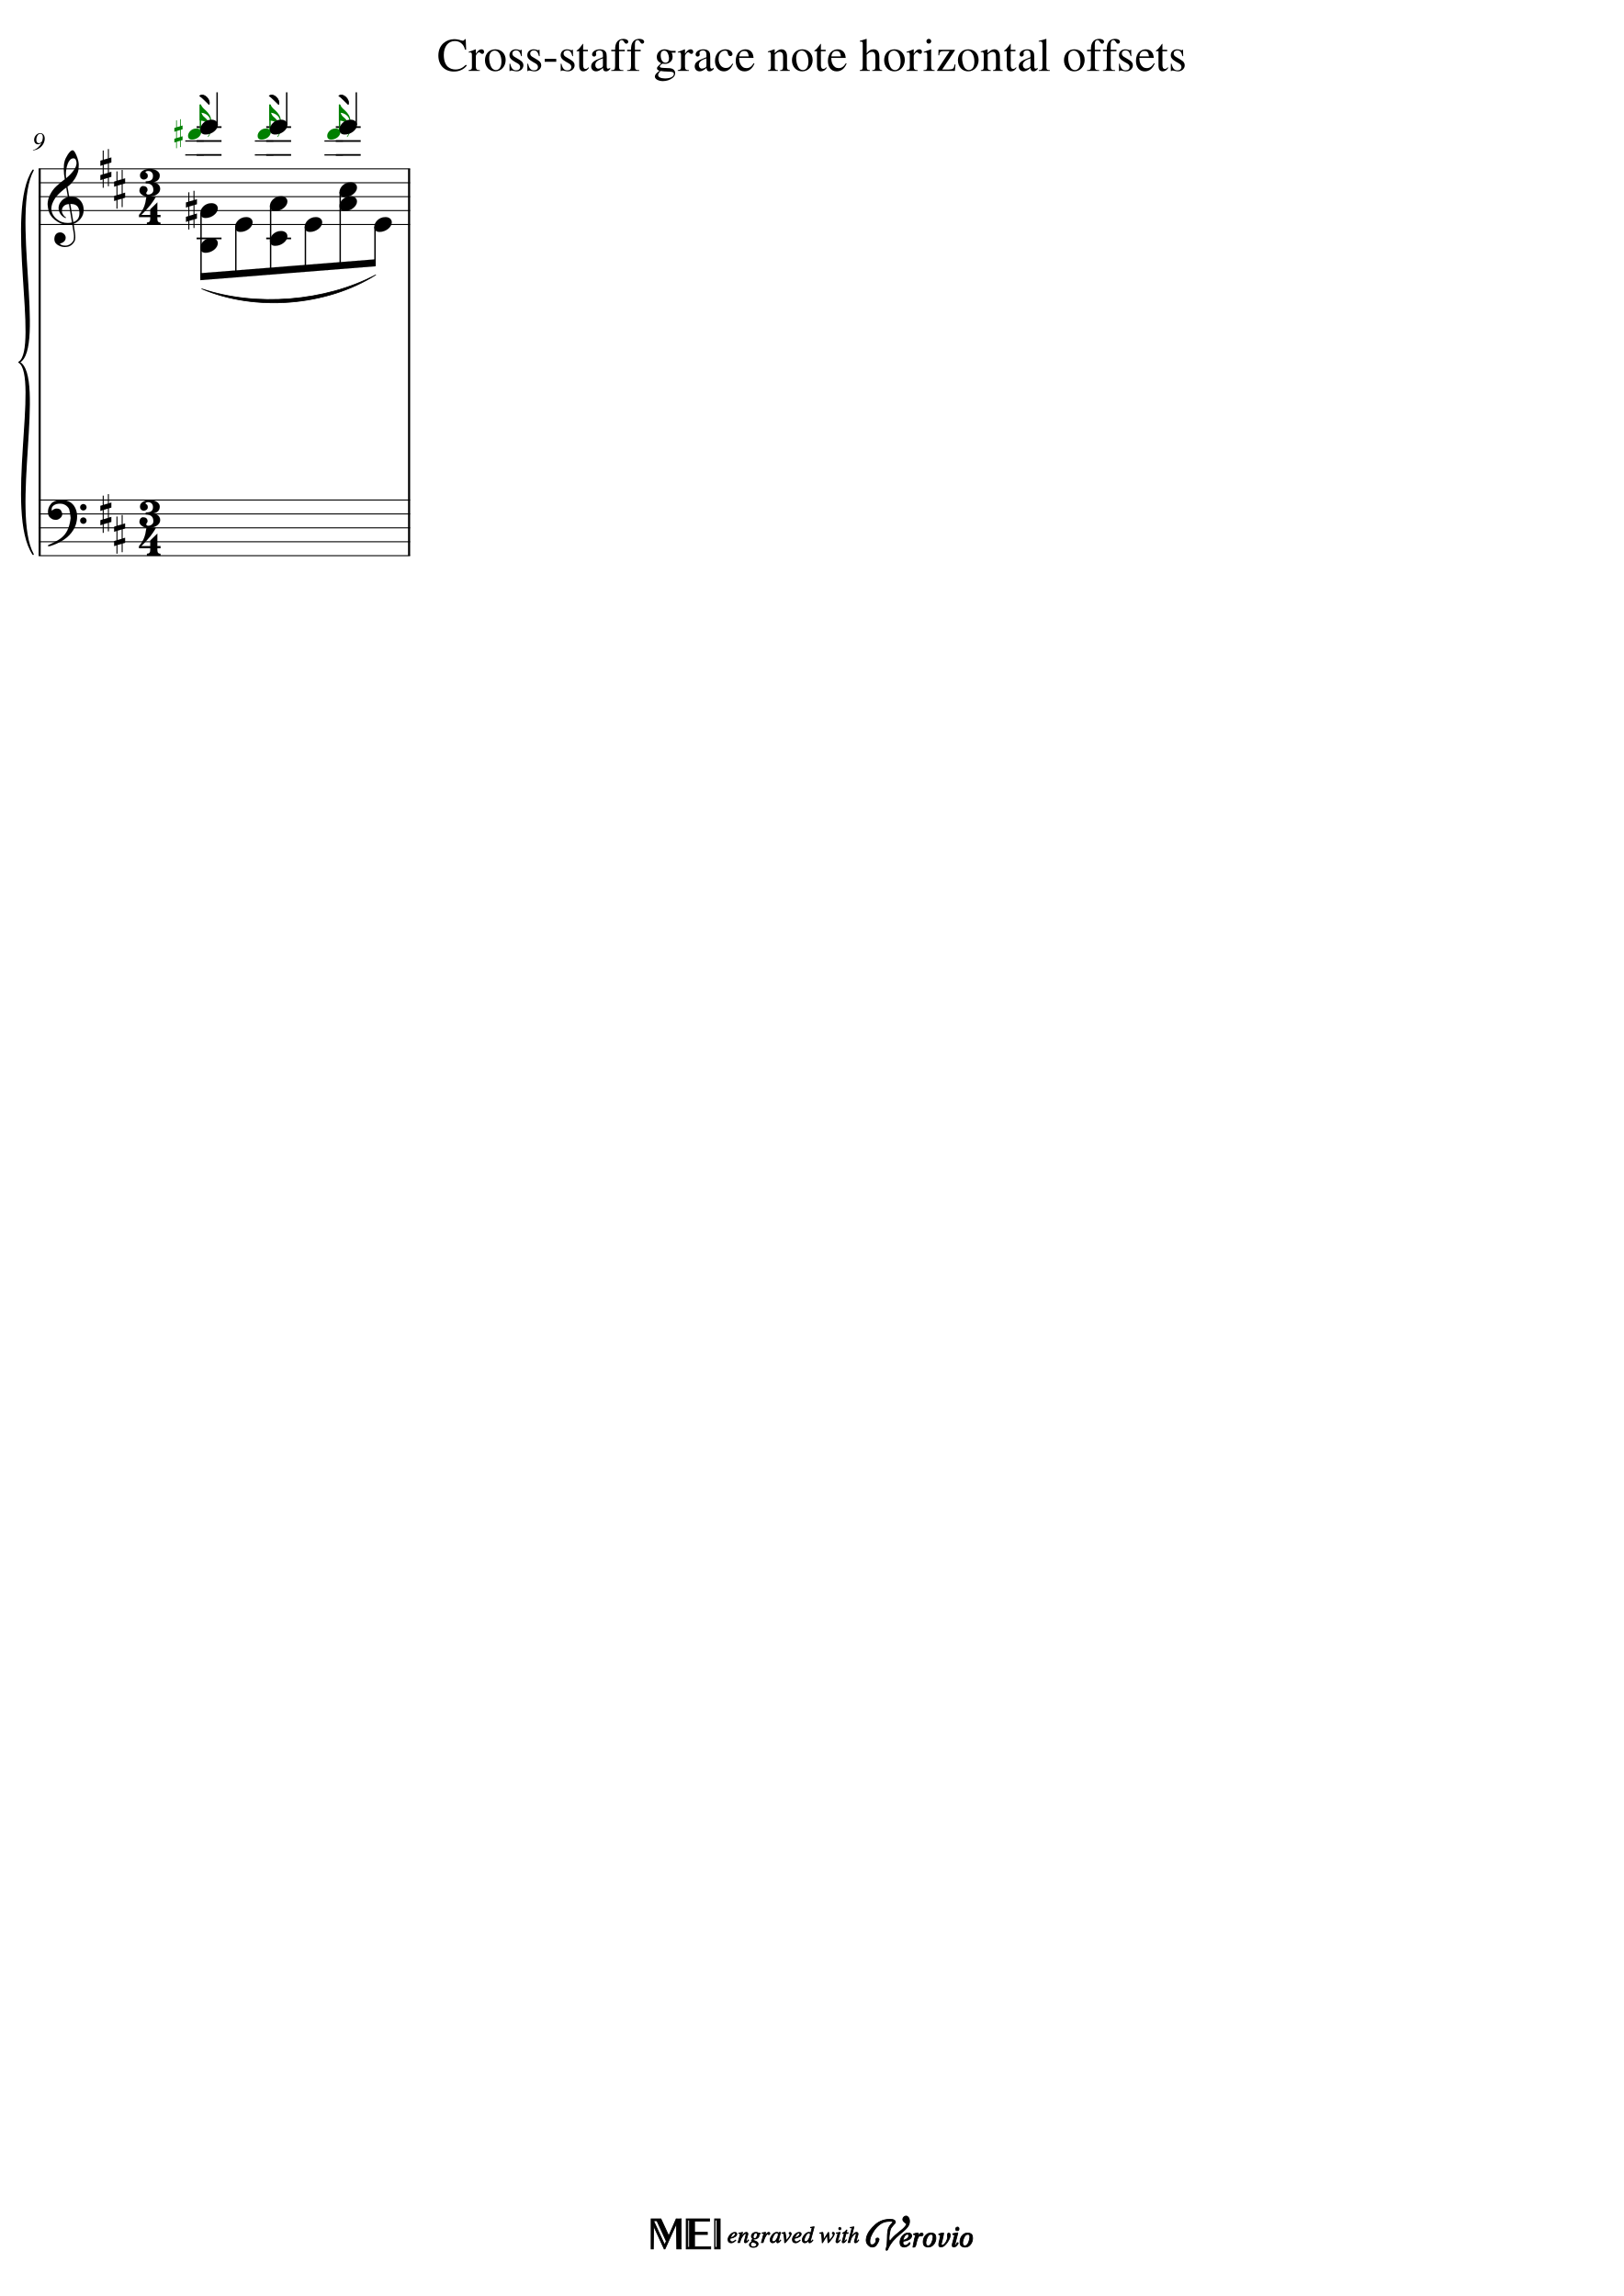
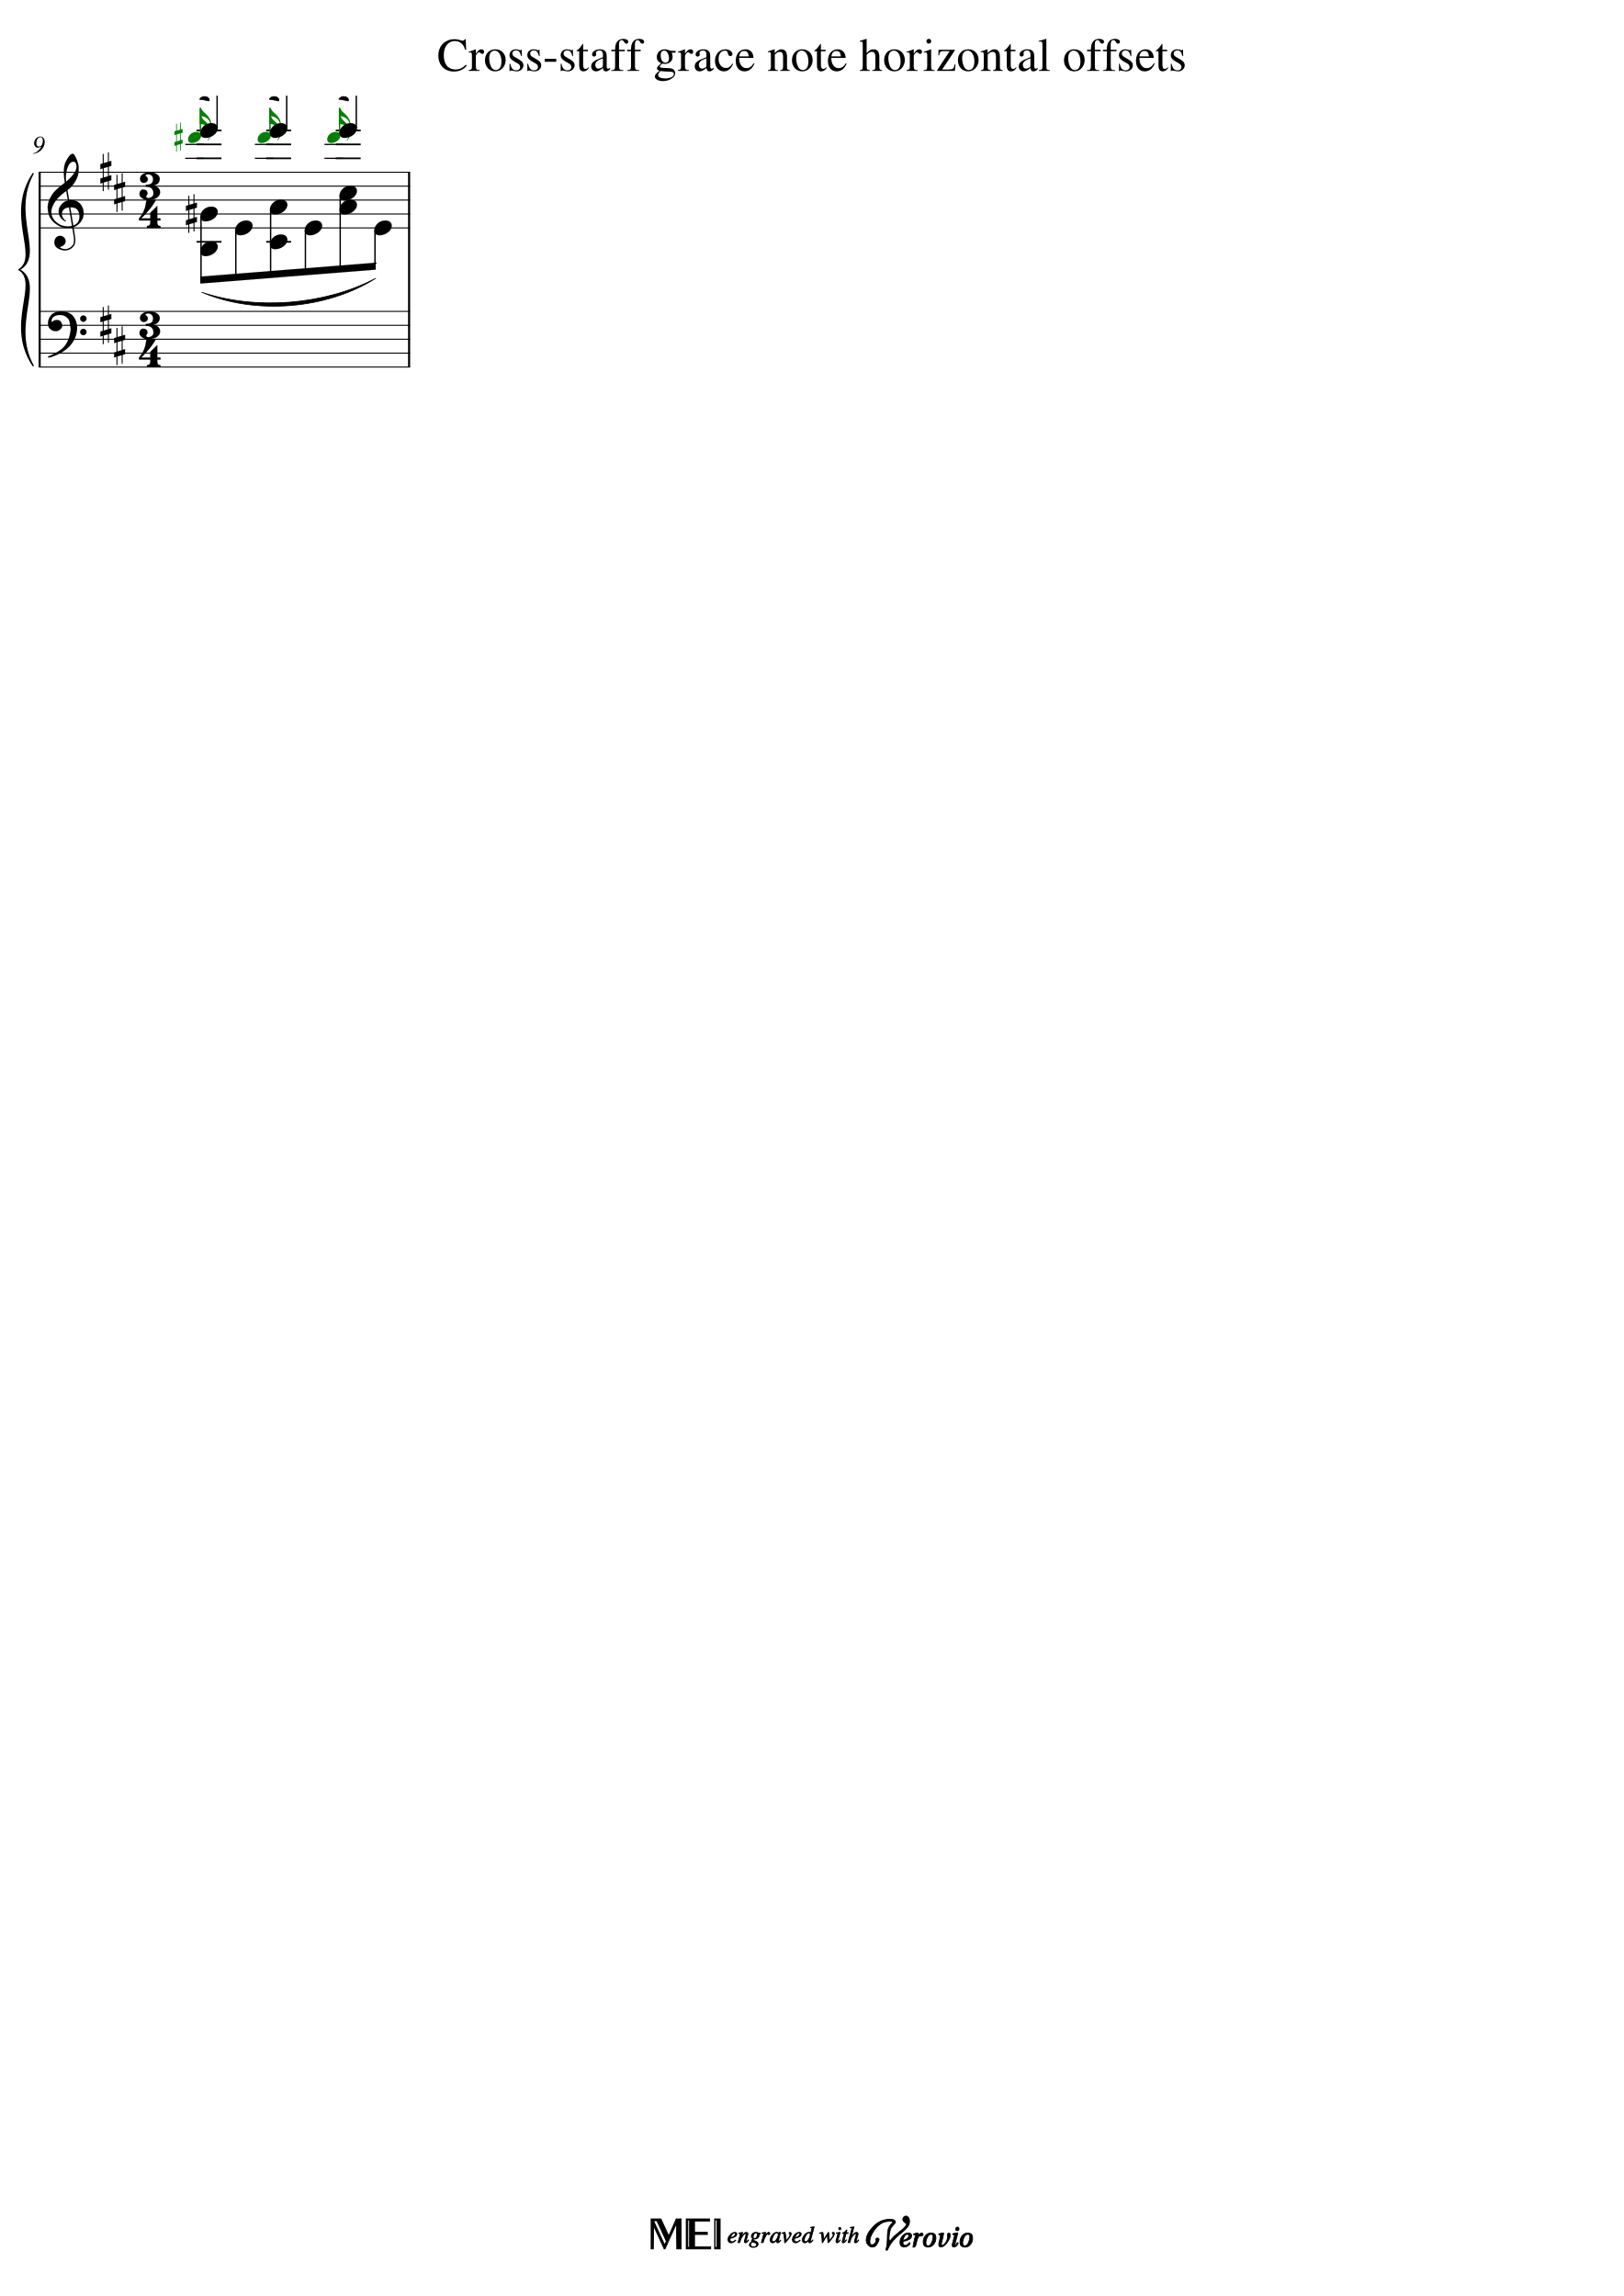
<svg xmlns="http://www.w3.org/2000/svg" xmlns:xlink="http://www.w3.org/1999/xlink" width="2100px" height="2970px" version="1.1" overflow="visible" id="docid">
  <defs>
    <g id="E050-docid">
      <path transform="scale(1,-1)" d="M441 -245c-23 -4 -48 -6 -76 -6c-59 0 -102 7 -130 20c-88 42 -150 93 -187 154c-26 44 -43 103 -48 176c0 6 -1 13 -1 19c0 54 15 111 45 170c29 57 65 106 110 148s96 85 153 127c-3 16 -8 46 -13 92c-4 43 -5 73 -5 89c0 117 16 172 69 257c34 54 64 82 89 82 c21 0 43 -30 69 -92s39 -115 41 -159v-15c0 -109 -21 -162 -67 -241c-13 -20 -63 -90 -98 -118c-13 -9 -25 -19 -37 -29l31 -181c8 1 18 2 28 2c58 0 102 -12 133 -35c59 -43 92 -104 98 -184c1 -7 1 -15 1 -22c0 -123 -87 -209 -181 -248c8 -57 17 -110 25 -162 c5 -31 6 -58 6 -80c0 -30 -5 -53 -14 -70c-35 -64 -88 -99 -158 -103c-5 0 -11 -1 -16 -1c-37 0 -72 10 -108 27c-50 24 -77 59 -80 105v11c0 29 7 55 20 76c18 28 45 42 79 44h6c49 0 93 -42 97 -87v-9c0 -51 -34 -86 -105 -106c17 -24 51 -36 102 -36c62 0 116 43 140 85 c9 16 13 41 13 74c0 20 -1 42 -5 67c-8 53 -18 106 -26 159zM461 939c-95 0 -135 -175 -135 -286c0 -24 2 -48 5 -71c50 39 92 82 127 128c40 53 60 100 60 140v8c-4 53 -22 81 -55 81h-2zM406 119l54 -326c73 25 110 78 110 161c0 7 0 15 -1 23c-7 95 -57 142 -151 142h-12 zM382 117c-72 -2 -128 -47 -128 -120v-7c2 -46 43 -99 75 -115c-3 -2 -7 -5 -10 -10c-70 33 -116 88 -123 172v11c0 68 44 126 88 159c23 17 49 29 78 36l-29 170c-21 -13 -52 -37 -92 -73c-50 -44 -86 -84 -109 -119c-45 -69 -67 -130 -67 -182v-13c5 -68 35 -127 93 -176 s125 -73 203 -73c25 0 50 3 75 9c-19 111 -36 221 -54 331z" />
    </g>
    <g id="E262-docid">
      <path transform="scale(1,-1)" d="M136 186v169h17v-164l44 14v-91l-44 -14v-165l44 12v-91l-44 -13v-155h-17v150l-76 -22v-155h-17v149l-43 -13v90l43 14v167l-43 -14v92l43 13v169h17v-163zM60 73v-167l76 22v168z" />
    </g>
    <g id="E083-docid">
      <path transform="scale(1,-1)" d="M208 250c97 0 177 -52 177 -116c0 -69 -40 -111 -118 -125c56 -5 125 -44 125 -116c0 -31 -10 -57 -31 -78c-19 -21 -45 -38 -78 -49l-50 -11c-15 -3 -36 -7 -55 -7c-50 0 -86 16 -113 38c-16 10 -23 18 -34 34c-7 13 -11 25 -11 38c0 43 27 83 68 83l3 -2 c61 0 75 -42 75 -70c0 -19 -24 -42 -26 -57c7 -17 20 -25 37 -25c44 0 94 29 94 78c0 75 -34 125 -138 125v36c84 0 131 22 131 98c0 54 -37 88 -87 88c-26 0 -43 -7 -51 -22c15 -22 44 -16 44 -70c0 -37 -37 -62 -71 -62c-22 0 -69 15 -69 76c0 79 101 116 178 116z" />
    </g>
    <g id="E084-docid">
      <path transform="scale(1,-1)" d="M20 -78c84 97 114 180 134 329h170c-13 -32 -82 -132 -99 -151l-84 -97c-33 -36 -59 -63 -80 -81h162v102l127 123v-225h57v-39h-57v-34c0 -43 19 -65 57 -65v-34h-244v36c48 0 60 26 60 70v27h-203v39z" />
    </g>
    <g id="E0A4-docid">
      <path transform="scale(1,-1)" d="M0 -39c0 68 73 172 200 172c66 0 114 -37 114 -95c0 -84 -106 -171 -218 -171c-64 0 -96 30 -96 94z" />
    </g>
    <g id="E062-docid">
      <path transform="scale(1,-1)" d="M582 -120c0 32 26 58 58 58s58 -26 58 -58s-26 -58 -58 -58s-58 26 -58 58zM582 120c0 32 26 58 58 58s58 -26 58 -58s-26 -58 -58 -58s-58 26 -58 58zM158 96c51 0 73 -14 88 -49l16 -39c0 -17 -2 -30 -7 -40c-3 -11 -10 -21 -19 -31c-17 -18 -49 -43 -84 -43 c-55 0 -77 13 -112 44c-24 21 -35 55 -35 100c0 46 14 81 32 112c30 52 71 79 137 93l36 6l26 2c154 0 235 -68 274 -182c11 -32 18 -68 18 -107c0 -103 -26 -182 -68 -250c-89 -145 -234 -230 -412 -288l-30 -5c-9 0 -14 3 -14 8c3 10 5 11 10 16c35 15 70 30 96 44l78 43 c96 57 162 136 197 258c9 33 17 60 22 100c3 22 5 35 6 39c-7 69 -16 115 -23 140s-4 22 -16 40c-8 12 -19 23 -31 34c-24 21 -62 44 -118 44c-48 0 -84 -8 -113 -28c-28 -19 -42 -44 -42 -73v-16c2 -5 3 -9 4 -11c24 22 52 39 84 39z" />
    </g>
    <g id="E242-docid">
      <path transform="scale(1,-1)" d="M206 -748c32 48 49 100 49 149c0 89 -55 168 -168 203c-18 5 -47 9 -87 16v190v190h22c8 0 33 -61 71 -95c4 -3 -2 3 61 -56c62 -58 122 -137 122 -241c0 -32 -7 -65 -17 -96c11 -29 17 -60 17 -94c0 -71 -32 -148 -67 -190c-6 -5 -10 -7 -13 -7s-5 2 -5 5l4 10 c1 3 6 8 11 16zM248 -463c4 18 7 38 7 57c0 105 -80 173 -168 200c-11 3 -27 6 -47 9c9 -17 23 -61 53 -88c4 -3 -2 3 61 -56c36 -33 71 -74 94 -122z" />
    </g>
  </defs>
  <style type="text/css">#docid g.ending, #docid g.fing, #docid g.reh, #docid g.tempo {font-weight:bold;}#docid g.dir, #docid g.dynam, #docid g.mNum {font-style:italic;}#docid g.label {font-weight:normal;}#docid ellipse, #docid path, #docid polygon, #docid polyline, #docid rect {stroke:currentColor}</style>
  <svg class="definition-scale" color="black" font-family="Times, serif" viewBox="0 0 21000 29700">
    <g class="page-margin" transform="translate(500, 500)">
      <g id="iJ6YNS9" class="mdiv pageMilestone" />
      <g id="j6ERYJ7" class="score pageMilestone" />
      <g id="sWRWRWP" class="system">
-         <path d="M13 1684 L13 6688" stroke-width="27" />
+         <path d="M13 1728 L13 4248" stroke-width="27" />
        <g id="nP0WQMA" class="grpSym">
-           <path d="M-72,6670 C-432,6130 18,4366 -252,4186 C81,4366 -369,6130 -72,6670" stroke-width="18" stroke-linecap="round" stroke-linejoin="round" />
-           <path d="M-72,1702 C-369,2242 81,4006 -252,4186 C18,4006 -432,2242 -72,1702" stroke-width="18" stroke-linecap="round" stroke-linejoin="round" />
+           <path d="M-72,4230 C-432,3690 18,3168 -252,2988 C81,3168 -369,3690 -72,4230" stroke-width="18" stroke-linecap="round" stroke-linejoin="round" />
+           <path d="M-72,1746 C-369,2286 81,2808 -252,2988 C18,2808 -432,2286 -72,1746" stroke-width="18" stroke-linecap="round" stroke-linejoin="round" />
        </g>
        <g id="i1N780LT" class="section systemMilestone" />
        <g id="z1XZBIJA" class="measure">
          <g id="k91JIAK" class="mNum autogenerated">
-             <text y="1441" text-anchor="middle" font-size="0px">
+             <text y="1485" text-anchor="middle" font-size="0px">
              <tspan id="l1KT7QAW" class="text">
                <tspan font-size="324px">9</tspan>
              </tspan>
            </text>
          </g>
          <g id="a12WP67W" class="staff">
-             <path d="M0 1684 L4804 1684" stroke-width="13" />
-             <path d="M0 1864 L4804 1864" stroke-width="13" />
-             <path d="M0 2044 L4804 2044" stroke-width="13" />
-             <path d="M0 2224 L4804 2224" stroke-width="13" />
-             <path d="M0 2404 L4804 2404" stroke-width="13" />
+             <path d="M0 1728 L4804 1728" stroke-width="13" />
+             <path d="M0 1908 L4804 1908" stroke-width="13" />
+             <path d="M0 2088 L4804 2088" stroke-width="13" />
+             <path d="M0 2268 L4804 2268" stroke-width="13" />
+             <path d="M0 2448 L4804 2448" stroke-width="13" />
            <g id="a1N7061U" class="clef">
-               <use xlink:href="#E050-docid" transform="translate(117, 2224) scale(0.72, 0.72)" />
+               <use xlink:href="#E050-docid" transform="translate(117, 2268) scale(0.72, 0.72)" />
            </g>
            <g id="cLQ1O4E" class="keySig">
              <g id="eRMYYWI" class="keyAccid">
-                 <use xlink:href="#E262-docid" transform="translate(798, 1684) scale(0.72, 0.72)" />
+                 <use xlink:href="#E262-docid" transform="translate(798, 1728) scale(0.72, 0.72)" />
              </g>
              <g id="gNT854W" class="keyAccid">
-                 <use xlink:href="#E262-docid" transform="translate(976, 1954) scale(0.72, 0.72)" />
+                 <use xlink:href="#E262-docid" transform="translate(976, 1998) scale(0.72, 0.72)" />
              </g>
            </g>
            <g id="iR99MOM" class="meterSig">
-               <use xlink:href="#E083-docid" transform="translate(1289, 1864) scale(0.72, 0.72)" />
-               <use xlink:href="#E084-docid" transform="translate(1283, 2224) scale(0.72, 0.72)" />
+               <use xlink:href="#E083-docid" transform="translate(1289, 1908) scale(0.72, 0.72)" />
+               <use xlink:href="#E084-docid" transform="translate(1283, 2268) scale(0.72, 0.72)" />
            </g>
            <g class="ledgerLines above">
-               <path d="M2043 1504 L2365 1504" stroke-width="22" />
-               <path d="M2943 1504 L3265 1504" stroke-width="22" />
-               <path d="M3843 1504 L4165 1504" stroke-width="22" />
-               <path d="M2043 1324 L2365 1324" stroke-width="22" />
-               <path d="M2943 1324 L3265 1324" stroke-width="22" />
-               <path d="M3843 1324 L4165 1324" stroke-width="22" />
-               <path d="M2043 1144 L2365 1144" stroke-width="22" />
-               <path d="M2943 1144 L3265 1144" stroke-width="22" />
-               <path d="M3843 1144 L4165 1144" stroke-width="22" />
+               <path d="M2043 1548 L2365 1548" stroke-width="22" />
+               <path d="M2943 1548 L3265 1548" stroke-width="22" />
+               <path d="M3843 1548 L4165 1548" stroke-width="22" />
+               <path d="M2043 1368 L2365 1368" stroke-width="22" />
+               <path d="M2943 1368 L3265 1368" stroke-width="22" />
+               <path d="M3843 1368 L4165 1368" stroke-width="22" />
+               <path d="M2043 1188 L2365 1188" stroke-width="22" />
+               <path d="M2943 1188 L3265 1188" stroke-width="22" />
+               <path d="M3843 1188 L4165 1188" stroke-width="22" />
            </g>
            <g class="ledgerLines below">
-               <path d="M2043 2584 L2365 2584" stroke-width="22" />
-               <path d="M2943 2584 L3265 2584" stroke-width="22" />
+               <path d="M2043 2628 L2365 2628" stroke-width="22" />
+               <path d="M2943 2628 L3265 2628" stroke-width="22" />
            </g>
            <g class="ledgerLines above cue">
-               <path d="M1896 1504 L2136 1504" stroke-width="16" />
-               <path d="M2796 1504 L3036 1504" stroke-width="16" />
-               <path d="M3696 1504 L3936 1504" stroke-width="16" />
-               <path d="M1896 1324 L2136 1324" stroke-width="16" />
-               <path d="M2796 1324 L3036 1324" stroke-width="16" />
-               <path d="M3696 1324 L3936 1324" stroke-width="16" />
+               <path d="M1896 1548 L2136 1548" stroke-width="16" />
+               <path d="M2796 1548 L3036 1548" stroke-width="16" />
+               <path d="M3696 1548 L3936 1548" stroke-width="16" />
+               <path d="M1896 1368 L2136 1368" stroke-width="16" />
+               <path d="M2796 1368 L3036 1368" stroke-width="16" />
+               <path d="M3696 1368 L3936 1368" stroke-width="16" />
            </g>
            <g id="b4Y5DFV" class="layer">
              <g id="cNFAQML" class="beam">
-                 <polygon points="2091,3124 4359,2944 4359,2854 2091,3034" />
+                 <polygon points="2091,3168 4359,2988 4359,2898 2091,3078" />
                <g id="chord_12960" class="chord">
                  <g id="tPEE0OP" class="stem">
-                     <path d="M2100 2252 L2100 3106" stroke-width="18" />
+                     <path d="M2100 2296 L2100 3150" stroke-width="18" />
                  </g>
                  <g id="e36A7UB" class="note">
                    <g class="notehead">
-                       <use xlink:href="#E0A4-docid" transform="translate(2091, 2224) scale(0.72, 0.72)" />
+                       <use xlink:href="#E0A4-docid" transform="translate(2091, 2268) scale(0.72, 0.72)" />
                    </g>
                    <g id="fW4SW7P" class="accid">
-                       <use xlink:href="#E262-docid" transform="translate(1905, 2224) scale(0.72, 0.72)" />
+                       <use xlink:href="#E262-docid" transform="translate(1905, 2268) scale(0.72, 0.72)" />
                    </g>
                  </g>
                  <g id="g17JWEWV" class="note">
                    <g class="notehead">
-                       <use xlink:href="#E0A4-docid" transform="translate(2091, 2674) scale(0.72, 0.72)" />
+                       <use xlink:href="#E0A4-docid" transform="translate(2091, 2718) scale(0.72, 0.72)" />
                    </g>
                  </g>
                </g>
                <g id="h11BYRB0" class="note">
                  <g class="notehead">
-                     <use xlink:href="#E0A4-docid" transform="translate(2541, 2404) scale(0.72, 0.72)" />
+                     <use xlink:href="#E0A4-docid" transform="translate(2541, 2448) scale(0.72, 0.72)" />
                  </g>
                  <g id="uL0P3Y6" class="stem">
-                     <path d="M2550 2432 L2550 3070" stroke-width="18" />
+                     <path d="M2550 2476 L2550 3114" stroke-width="18" />
                  </g>
                </g>
                <g id="iEPNT2P" class="chord">
                  <g id="vPKGJXZ" class="stem">
-                     <path d="M3000 2162 L3000 3034" stroke-width="18" />
+                     <path d="M3000 2206 L3000 3078" stroke-width="18" />
                  </g>
                  <g id="j180F7IU" class="note">
                    <g class="notehead">
-                       <use xlink:href="#E0A4-docid" transform="translate(2991, 2134) scale(0.72, 0.72)" />
+                       <use xlink:href="#E0A4-docid" transform="translate(2991, 2178) scale(0.72, 0.72)" />
                    </g>
                  </g>
                  <g id="k1JVOWO3" class="note">
                    <g class="notehead">
-                       <use xlink:href="#E0A4-docid" transform="translate(2991, 2584) scale(0.72, 0.72)" />
+                       <use xlink:href="#E0A4-docid" transform="translate(2991, 2628) scale(0.72, 0.72)" />
                    </g>
                    <g id="l168SLSU" class="accid" />
                  </g>
                </g>
                <g id="m1I1R6XU" class="note">
                  <g class="notehead">
-                     <use xlink:href="#E0A4-docid" transform="translate(3441, 2404) scale(0.72, 0.72)" />
+                     <use xlink:href="#E0A4-docid" transform="translate(3441, 2448) scale(0.72, 0.72)" />
                  </g>
                  <g id="wGMJNIQ" class="stem">
-                     <path d="M3450 2432 L3450 2998" stroke-width="18" />
+                     <path d="M3450 2476 L3450 3042" stroke-width="18" />
                  </g>
                </g>
                <g id="n3L1BSY" class="chord">
                  <g id="xIG9TQU" class="stem">
-                     <path d="M3900 1982 L3900 2962" stroke-width="18" />
+                     <path d="M3900 2026 L3900 3006" stroke-width="18" />
                  </g>
                  <g id="oYFJ0C6" class="note">
                    <g class="notehead">
-                       <use xlink:href="#E0A4-docid" transform="translate(3891, 1954) scale(0.72, 0.72)" />
+                       <use xlink:href="#E0A4-docid" transform="translate(3891, 1998) scale(0.72, 0.72)" />
                    </g>
                    <g id="p6KLLMO" class="accid" />
                  </g>
                  <g id="q4CA8UL" class="note">
                    <g class="notehead">
-                       <use xlink:href="#E0A4-docid" transform="translate(3891, 2134) scale(0.72, 0.72)" />
+                       <use xlink:href="#E0A4-docid" transform="translate(3891, 2178) scale(0.72, 0.72)" />
                    </g>
                  </g>
                </g>
                <g id="note_13044" class="note">
                  <g class="notehead">
-                     <use xlink:href="#E0A4-docid" transform="translate(4341, 2404) scale(0.72, 0.72)" />
+                     <use xlink:href="#E0A4-docid" transform="translate(4341, 2448) scale(0.72, 0.72)" />
                  </g>
                  <g id="y1NKD124" class="stem">
-                     <path d="M4350 2432 L4350 2926" stroke-width="18" />
+                     <path d="M4350 2476 L4350 2970" stroke-width="18" />
                  </g>
                </g>
              </g>
            </g>
          </g>
          <g id="s1IC15RP" class="staff">
-             <path d="M0 5968 L4804 5968" stroke-width="13" />
-             <path d="M0 6148 L4804 6148" stroke-width="13" />
-             <path d="M0 6328 L4804 6328" stroke-width="13" />
-             <path d="M0 6508 L4804 6508" stroke-width="13" />
-             <path d="M0 6688 L4804 6688" stroke-width="13" />
+             <path d="M0 3528 L4804 3528" stroke-width="13" />
+             <path d="M0 3708 L4804 3708" stroke-width="13" />
+             <path d="M0 3888 L4804 3888" stroke-width="13" />
+             <path d="M0 4068 L4804 4068" stroke-width="13" />
+             <path d="M0 4248 L4804 4248" stroke-width="13" />
            <g id="k111HCX6" class="clef">
-               <use xlink:href="#E062-docid" transform="translate(117, 6148) scale(0.72, 0.72)" />
+               <use xlink:href="#E062-docid" transform="translate(117, 3708) scale(0.72, 0.72)" />
            </g>
            <g id="mXTA0QM" class="keySig">
              <g id="oLY9P3F" class="keyAccid">
-                 <use xlink:href="#E262-docid" transform="translate(798, 6148) scale(0.72, 0.72)" />
+                 <use xlink:href="#E262-docid" transform="translate(798, 3708) scale(0.72, 0.72)" />
              </g>
              <g id="q2BL7ML" class="keyAccid">
-                 <use xlink:href="#E262-docid" transform="translate(976, 6418) scale(0.72, 0.72)" />
+                 <use xlink:href="#E262-docid" transform="translate(976, 3978) scale(0.72, 0.72)" />
              </g>
            </g>
            <g id="s1NUKWCL" class="meterSig">
-               <use xlink:href="#E083-docid" transform="translate(1289, 6148) scale(0.72, 0.72)" />
-               <use xlink:href="#E084-docid" transform="translate(1283, 6508) scale(0.72, 0.72)" />
+               <use xlink:href="#E083-docid" transform="translate(1289, 3708) scale(0.72, 0.72)" />
+               <use xlink:href="#E084-docid" transform="translate(1283, 4068) scale(0.72, 0.72)" />
            </g>
            <g id="tBZ62SV" class="layer">
              <g id="note_13062" class="note" color="green" fill="green">
                <g class="notehead">
-                   <use xlink:href="#E0A4-docid" transform="translate(1932, 1234) scale(0.54, 0.54)" />
+                   <use xlink:href="#E0A4-docid" transform="translate(1932, 1278) scale(0.54, 0.54)" />
                </g>
                <g id="z1K4OJSQ" class="stem">
-                   <path d="M2092 1213 L2092 852" stroke-width="18" />
+                   <path d="M2092 1257 L2092 896" stroke-width="18" />
                  <g id="aRA8GUK" class="flag">
-                     <use xlink:href="#E242-docid" transform="translate(2083, 852) scale(0.54, 0.54)" />
+                     <use xlink:href="#E242-docid" transform="translate(2083, 896) scale(0.54, 0.54)" />
                  </g>
                </g>
                <g id="vLC6GUE" class="accid">
-                   <use xlink:href="#E262-docid" transform="translate(1755, 1234) scale(0.54, 0.54)" />
+                   <use xlink:href="#E262-docid" transform="translate(1755, 1278) scale(0.54, 0.54)" />
                </g>
              </g>
              <g id="note_13074" class="note">
                <g class="notehead">
-                   <use xlink:href="#E0A4-docid" transform="translate(2091, 1144) scale(0.72, 0.72)" />
+                   <use xlink:href="#E0A4-docid" transform="translate(2091, 1188) scale(0.72, 0.72)" />
                </g>
                <g id="b1AYFJ9P" class="stem">
-                   <path d="M2308 1116 L2308 694" stroke-width="18" />
+                   <path d="M2308 1160 L2308 738" stroke-width="18" />
                </g>
              </g>
              <g id="note_13080" class="note" color="green" fill="green">
                <g class="notehead">
-                   <use xlink:href="#E0A4-docid" transform="translate(2832, 1234) scale(0.54, 0.54)" />
+                   <use xlink:href="#E0A4-docid" transform="translate(2832, 1278) scale(0.54, 0.54)" />
                </g>
                <g id="cUUYDUG" class="stem">
-                   <path d="M2992 1213 L2992 852" stroke-width="18" />
+                   <path d="M2992 1257 L2992 896" stroke-width="18" />
                  <g id="d17EWFLB" class="flag">
-                     <use xlink:href="#E242-docid" transform="translate(2983, 852) scale(0.54, 0.54)" />
+                     <use xlink:href="#E242-docid" transform="translate(2983, 896) scale(0.54, 0.54)" />
                  </g>
                </g>
                <g id="yAUW6TF" class="accid" />
              </g>
              <g id="note_13092" class="note">
                <g class="notehead">
-                   <use xlink:href="#E0A4-docid" transform="translate(2991, 1144) scale(0.72, 0.72)" />
+                   <use xlink:href="#E0A4-docid" transform="translate(2991, 1188) scale(0.72, 0.72)" />
                </g>
                <g id="eZWEOI5" class="stem">
-                   <path d="M3208 1116 L3208 694" stroke-width="18" />
+                   <path d="M3208 1160 L3208 738" stroke-width="18" />
                </g>
              </g>
              <g id="note_13098" class="note" color="green" fill="green">
                <g class="notehead">
-                   <use xlink:href="#E0A4-docid" transform="translate(3732, 1234) scale(0.54, 0.54)" />
+                   <use xlink:href="#E0A4-docid" transform="translate(3732, 1278) scale(0.54, 0.54)" />
                </g>
                <g id="fXQFU55" class="stem">
-                   <path d="M3892 1213 L3892 852" stroke-width="18" />
+                   <path d="M3892 1257 L3892 896" stroke-width="18" />
                  <g id="g11K35MU" class="flag">
-                     <use xlink:href="#E242-docid" transform="translate(3883, 852) scale(0.54, 0.54)" />
+                     <use xlink:href="#E242-docid" transform="translate(3883, 896) scale(0.54, 0.54)" />
                  </g>
                </g>
                <g id="b1XSZE2H" class="accid" />
              </g>
              <g id="note_13110" class="note">
                <g class="notehead">
-                   <use xlink:href="#E0A4-docid" transform="translate(3891, 1144) scale(0.72, 0.72)" />
+                   <use xlink:href="#E0A4-docid" transform="translate(3891, 1188) scale(0.72, 0.72)" />
                </g>
                <g id="h1NRSQV" class="stem">
-                   <path d="M4108 1116 L4108 694" stroke-width="18" />
+                   <path d="M4108 1160 L4108 738" stroke-width="18" />
                </g>
              </g>
            </g>
          </g>
          <g id="dIZDUHE" class="slur">
-             <path d="M2109,3236 C2810,3473 3705,3401 4359,3056 C3723,3459 2802,3533 2109,3236" stroke-width="9" stroke-linecap="round" stroke-linejoin="round" />
+             <path d="M2109,3280 C2810,3517 3705,3445 4359,3100 C3723,3503 2802,3577 2109,3280" stroke-width="9" stroke-linecap="round" stroke-linejoin="round" />
          </g>
          <g id="e1EHME80" class="slur">
-             <path d="M2082,740 C2138,698 2229,789 2204,852 C2167,819 2118,762 2082,740" stroke-width="9" stroke-linecap="round" stroke-linejoin="round" />
+             <path d="M2082,784 C2124,718 2224,755 2204,806 C2172,801 2132,788 2082,784" stroke-width="9" stroke-linecap="round" stroke-linejoin="round" />
          </g>
          <g id="f1BEGS43" class="slur">
-             <path d="M2982,740 C3038,698 3129,789 3104,852 C3067,819 3018,762 2982,740" stroke-width="9" stroke-linecap="round" stroke-linejoin="round" />
+             <path d="M2982,784 C3024,718 3124,755 3104,806 C3072,801 3032,788 2982,784" stroke-width="9" stroke-linecap="round" stroke-linejoin="round" />
          </g>
          <g id="gETMZTA" class="slur">
-             <path d="M3882,740 C3938,698 4029,789 4004,852 C3967,819 3918,762 3882,740" stroke-width="9" stroke-linecap="round" stroke-linejoin="round" />
+             <path d="M3882,784 C3924,718 4024,755 4004,806 C3972,801 3932,788 3882,784" stroke-width="9" stroke-linecap="round" stroke-linejoin="round" />
          </g>
          <g id="y16753K6" class="barLine">
-             <path d="M4791 1684 L4791 2404" stroke-width="27" />
-             <path d="M4791 5968 L4791 6688" stroke-width="27" />
-             <path d="M4791 2404 L4791 5968" stroke-width="27" />
+             <path d="M4791 1728 L4791 2448" stroke-width="27" />
+             <path d="M4791 3528 L4791 4248" stroke-width="27" />
+             <path d="M4791 2448 L4791 3528" stroke-width="27" />
          </g>
        </g>
        <g id="qI1DT7K" class="systemMilestoneEnd i1N780LT" />
      </g>
      <g id="rJ8GLXL" class="pageMilestoneEnd j6ERYJ7" />
      <g id="s1HUMGE0" class="pageMilestoneEnd iJ6YNS9" />
      <g id="z1M5W8JL" class="pgHead autogenerated">
        <text font-size="0px">
          <tspan id="aA571PQ" class="rend" x="10000" y="417" text-anchor="middle">
            <tspan id="bGR56S9" class="rend">
              <tspan id="c10PAP45" class="text">
                <tspan font-size="607px">Cross-staff grace note horizontal offsets</tspan>
              </tspan>
            </tspan>
          </tspan>
        </text>
      </g>
      <g id="t1YD0KSR" class="pgFoot autogenerated">
        <g id="u1XWY667" class="fig">
          <g class="svg" transform="translate(7750, 28099) scale(10, 10)">
            <g>
              <path fill="#000000" d="M 17.113,49.265 V 10.368 h 12.697 c 3.289,7.337 6.713,14.61 10.127,21.889 3.42,-7.485 6.256,-14.205 9.589,-21.91 2.436,0.104 4.317,0.085 6.484,-0.058 V 49.264 H 50.274 C 50.145,38.356 50.016,27.448 49.887,16.54 45.003,27.315 39.967,38.434 35.084,49.209 34.679,49.344 34.427,49.136 34.022,49.271 29.466,39.331 24.91,29.391 20.354,19.451 20.224,29.389 20.095,39.327 19.965,49.264 H 17.113 Z M 36.754,39.325 C 32.721,30.513 28.688,21.701 24.655,12.889 22.531,12.751 22.657,12.71 20.714,12.814 v 0.966 c 4.613,9.998 9.609,20.749 13.873,30.082 0.722,-1.513 1.445,-3.025 2.167,-4.538 z m 25.738,9.94 c 0,-12.966 0,-25.931 0,-38.897 10.084,0 20.169,0 30.253,0 0,0.96 0,1.921 0,2.881 -6.483,0 -12.966,0 -19.448,0 0,4.802 0,9.604 0,14.406 5.522,0 11.045,0 16.567,0 0,0.96 0,1.921 0,2.881 -5.522,0 -11.045,0 -16.567,0 0,5.282 0,10.565 0,15.847 6.963,0 13.926,0 20.889,0 0,0.96 0,1.921 0,2.881 -10.565,0 -21.129,0 -31.694,0 z m 4.322,-2.161 c 0,-11.765 0,-23.53 0,-35.295 -0.72,0 -1.441,0 -2.161,0 0,11.765 0,23.53 0,35.295 0.72,0 1.441,0 2.161,0 z m 32.414,2.161 c 0,-12.966 0,-25.931 0,-38.897 2.401,0 4.802,0 7.203,0 0,12.966 0,25.931 0,38.897 -2.401,0 -4.802,0 -7.203,0 z m 2.881,-2.161 c 0,-11.765 0,-23.53 0,-35.295 -0.72,0 -1.441,0 -2.161,0 0,11.765 0,23.53 0,35.295 0.72,0 1.441,0 2.161,0 z" />
              <path fill="#000000" d="m 346.3,6.7 c -3.1,0.5 -4.9,4.4 -2.7,6.8 1.2,1.4 2.7,2.4 4.1,3.5 -2.4,5.3 -7.7,8.3 -11.9,12.1 -3.7,2.8 -7,6.2 -9.7,9.9 -2.2,-0.8 -0.915,-7.719 -0.627,-9.5 0.288,-1.781 0.727,-6.4 2.927,-8.7 1.3,-1.9 3,-3.5 4.5,-5.2 1.2,-3.4 -3.2,-4.9 -5.8,-4.6 -7.3,-0.5 -14.6,2 -20,6.8 -5,4.6 -10,10.1 -11.5,17 -0.9,3.5 -0.2,7.5 2.8,9.9 2.5,2.8 7.4,2.9 9.8,-0.2 1.7,-2.3 3.2,-4.8 3.8,-7.6 -0.1,-2.6 -4.4,-2.3 -4.3,0.2 1.2,2.4 -0.9,4.7 -2.7,6.2 -1.7,0.9 -4.7,0.7 -4.8,-1.7 -1,-5.8 2.1,-11.3 5.2,-16.1 4,-5.8 9.8,-11.2 17.2,-11.8 1.6,0 8.1,-1.2 6.8,1.4 -2.8,2.8 -5.6,6.1 -6,10.3 -1.6,7.7 0.1,15.7 -2.3,23.2 -1.1,3.9 2,2.6 2.5,0.2 3.3,-7.4 8.9,-13.4 15.1,-18.5 4.2,-3.9 9.5,-7.1 11.9,-12.6 1.3,-3.6 1.2,-9 -2.7,-10.9 -0.504,-0.177 -1.07,-0.165 -1.6,-0.1 z m 66,14.5 c -2,0.8 -1.8,4.9 0.8,4.4 3.4,0.4 2.9,-6.2 -0.8,-4.4 z m 0.6,7.3 c -1.3,0.5 -7.6,0.5 -5.4,2.2 4,-0.3 0.7,4.5 0.6,6.7 -0.4,2.9 -2.4,5.9 -1.2,8.8 2.7,1.7 5.6,-0.8 6.8,-3.2 1.6,-1.4 -0.5,-3 -1.2,-0.9 -0.4,0.8 -2.4,3.5 -2.6,1.8 1.1,-5 2.7,-9.9 3.9,-14.9 l -0.1,-0.5 h -0.9 z m -65.1,0.2 c -6.5,1.6 -10.5,9.5 -8.2,15.7 2.1,3.4 7.4,2.9 10.1,0.4 2,-0.2 3.6,-5.3 1,-3.4 -1.4,2 -4,4.2 -6.5,2.8 -2.2,-1.9 -1.9,-5.7 1.7,-5.3 3.1,-0.9 6.9,-2.1 8.1,-5.5 0.9,-2.7 -1.6,-5.2 -4.3,-4.8 h -1.1 -0.7 z m 13.6,0 c -2.2,0 -8.5,1.8 -2.9,2.3 0.9,1.9 -1,4.9 -1.1,7.2 -0.5,2.9 -1.4,5.7 -1.7,8.7 3.7,0.7 3.8,-2.6 4.4,-5.3 0.9,-3.3 1.6,-7 4.1,-9.5 2.4,1.6 6.8,-0.7 3.7,-3.4 -2.9,-0.5 -4.8,2.4 -6.2,4.3 0,-1.2 2.4,-5 -0.2,-4.3 z m 15.8,0 c -6.4,1.3 -9.6,9.1 -7.7,14.9 1.9,4 7.7,3.9 11,1.7 4.1,-3 6,-8.9 4.4,-13.7 -1.3,-3 -4.8,-3.2 -7.6,-3 z m 17,0 c -2.3,0 -8.8,1.9 -3,2.4 0.4,2.5 -1,5.7 -1.4,8.4 -0.7,2.4 -1.8,7.5 2.1,7.2 3.8,-0.1 6.5,-3.5 8.5,-6.3 2,-3.2 4.5,-7 3.3,-10.9 -3.7,-3 -3.6,2.6 -3.1,5.1 -0.7,3.8 -2.7,7.9 -6.2,9.8 -3.6,0.6 -1,-4.3 -0.8,-6.1 0.6,-3.2 1.6,-6.3 1.9,-9.5 h -1.1 z m 30.6,0 c -6.3,1.2 -9.5,8.9 -7.8,14.7 1.5,4 7.2,4.2 10.5,2.4 4.6,-2.8 6.6,-9.3 4.8,-14.3 -1.4,-2.8 -4.8,-3 -7.5,-2.8 z m -75.4,1.7 c 2.1,1.5 0.2,4.7 -1.6,5.7 -1.1,0.4 -5.5,3.4 -4.6,0.7 0.8,-2.7 2.2,-6.2 5.3,-6.6 l 0.9,0.1 z m 30.8,0 c 2.6,1.5 1.3,5.2 0.8,7.6 -0.8,2.7 -1.9,5.9 -4.7,7.1 -5.1,0.8 -4,-5.8 -2.8,-8.8 1,-2.8 3,-6.8 6.7,-5.8 z m 47.1,-0.1 c 2.9,0.7 2,4.7 1.5,6.8 -0.7,3 -1.8,6.7 -5,8 -4.7,0.8 -4,-5.1 -3,-7.9 0.9,-3 2.7,-7.3 6.5,-6.8 z" />
              <g>
                <path d="m 116.566,37.118 q 0,-3.252 2.93,-6.299 2.9,-3.047 5.991,-3.047 1.143,0 1.816,0.527 0.674,0.527 0.674,1.567 0,2.109 -2.476,3.618 -2.461,1.494 -5.186,1.831 l -0.835,0.103 q -0.19,0.601 -0.264,0.967 -0.073,0.352 -0.073,0.894 0,1.289 0.835,2.007 0.85,0.718 2.007,0.718 1.099,0 2.329,-0.732 0.703,-0.425 2.036,-1.523 l 0.381,0.337 q -0.659,0.835 -1.89,1.714 -2.183,1.567 -4.38,1.567 -1.553,0 -2.725,-1.099 -1.172,-1.099 -1.172,-3.149 z m 3.12,-2.358 q 2.798,-0.41 4.556,-1.963 Q 126,31.229 126,29.691 q 0,-0.557 -0.264,-0.879 -0.264,-0.337 -0.776,-0.337 -0.952,0 -1.875,0.82 -0.908,0.806 -1.641,1.831 -0.776,1.201 -1.23,2.3 -0.249,0.586 -0.527,1.333 z" />
                <path d="m 129.472,41 2.534,-9.053 q 0.322,-1.143 0.366,-1.377 0.059,-0.249 0.059,-0.527 0,-0.425 -0.249,-0.659 -0.234,-0.249 -0.938,-0.249 -0.176,0 -0.352,0.029 -0.161,0.015 -0.366,0.044 v -0.498 q 0.952,-0.146 1.348,-0.22 0.41,-0.073 0.879,-0.176 l 2.622,-0.571 q 0.088,0.059 0.117,0.132 l -1.948,6.299 q 1.787,-2.739 2.988,-4.072 2.109,-2.358 3.779,-2.358 0.645,0 1.113,0.249 0.894,0.483 0.894,1.743 0,0.352 -0.073,0.732 -0.073,0.381 -0.19,0.82 l -1.919,7.017 q -0.059,0.22 -0.132,0.542 -0.073,0.308 -0.073,0.439 0,0.22 0.103,0.396 0.103,0.176 0.337,0.176 0.381,0 0.879,-0.439 0.498,-0.454 1.626,-1.919 l 0.425,0.381 q -1.201,1.626 -1.904,2.285 -1.201,1.157 -2.3,1.157 -0.498,0 -0.967,-0.322 -0.454,-0.337 -0.454,-1.201 0,-0.249 0.029,-0.527 0.044,-0.278 0.103,-0.483 l 1.846,-7.119 q 0.146,-0.586 0.19,-0.952 0.059,-0.381 0.059,-0.542 0,-0.352 -0.176,-0.601 -0.161,-0.264 -0.586,-0.264 -1.099,0 -2.769,1.992 -0.981,1.187 -1.992,2.827 -0.776,1.274 -1.23,2.49 Q 132.709,37.821 131.742,41 Z" />
                <path d="m 149.13,33.5 q 0,0.908 0.278,1.45 0.469,0.894 1.685,0.894 1.318,0 2.344,-1.67 1.04,-1.685 1.04,-3.706 0,-0.967 -0.425,-1.509 -0.425,-0.557 -1.274,-0.557 -1.641,0 -2.651,1.743 -0.996,1.743 -0.996,3.354 z m 0.513,13.066 q 1.743,0 2.886,-0.835 1.157,-0.835 1.157,-1.992 0,-0.879 -0.601,-1.479 -0.322,-0.322 -1.04,-0.688 -0.601,-0.293 -2.036,-0.835 -1.421,-0.557 -1.641,-0.557 -0.381,0 -1.479,1.011 -1.099,1.025 -1.099,2.314 0,1.948 1.685,2.681 0.879,0.381 2.168,0.381 z m -5.479,-2.681 q 0,-1.099 0.835,-2.095 0.85,-0.981 2.681,-1.963 -0.366,-0.234 -0.601,-0.483 -0.234,-0.264 -0.234,-0.688 0,-0.601 0.835,-1.377 0.469,-0.439 1.523,-1.157 -0.938,-0.352 -1.611,-0.996 -0.82,-0.864 -0.82,-2.241 0,-2.212 1.729,-3.677 1.729,-1.465 4.277,-1.465 1.333,0 2.256,0.425 0.923,0.41 1.084,0.688 h 1.978 v 1.172 h -1.494 q 0.088,0.322 0.132,0.586 0.044,0.264 0.044,0.747 0,2.373 -1.846,3.735 -1.831,1.362 -3.955,1.362 -0.22,0 -0.41,-0.015 -0.19,-0.029 -0.469,-0.088 -0.22,0 -0.601,0.425 -0.396,0.425 -0.396,0.762 0,0.498 3.223,1.699 3.208,1.216 3.208,3.56 0,1.758 -1.611,3.076 -1.611,1.333 -4.863,1.333 -2.256,0 -3.574,-0.967 -1.318,-0.967 -1.318,-2.358 z" />
                <path d="m 165.038,27.67 q 0.132,0 0.176,0.088 0.059,0.073 0.059,0.176 -0.015,0.146 -0.029,0.22 l -1.465,5.669 0.322,-0.63 q 1.055,-2.065 2.461,-3.765 1.421,-1.714 2.695,-1.714 0.688,0 1.055,0.454 0.381,0.454 0.381,1.04 0,0.659 -0.381,1.099 -0.366,0.425 -1.025,0.425 -0.454,0 -0.688,-0.176 -0.234,-0.176 -0.366,-0.41 l -0.176,-0.322 q -0.059,-0.088 -0.146,-0.132 -0.073,-0.059 -0.19,-0.059 -0.571,0 -1.655,1.597 -1.069,1.597 -1.919,3.457 -0.513,1.128 -1.143,2.988 Q 162.606,38.847 161.947,41 h -2.256 l 2.432,-8.818 q 0.205,-0.762 0.322,-1.362 0.132,-0.601 0.132,-0.981 0,-0.439 -0.22,-0.674 -0.22,-0.234 -0.762,-0.234 -0.176,0 -0.439,0.029 -0.264,0.029 -0.63,0.073 v -0.483 l 0.586,-0.117 q 1.143,-0.234 2.49,-0.498 1.362,-0.264 1.436,-0.264 z" />
                <path d="m 181.518,30.424 q 0,-1.055 -0.483,-1.553 -0.483,-0.498 -1.172,-0.498 -2.388,0 -4.438,3.662 -1.802,3.223 -1.802,5.552 0,1.172 0.498,1.714 0.513,0.527 1.26,0.527 2.212,0 4.263,-3.56 1.875,-3.237 1.875,-5.845 z m -1.831,-2.71 q 1.157,0 1.787,0.601 0.337,0.322 0.527,0.85 l 0.073,0.205 0.322,-1.113 q 0.059,-0.19 0.103,-0.249 0.044,-0.073 0.205,-0.088 l 1.655,-0.19 q 0.132,0 0.146,0.059 0.029,0.044 0,0.176 -0.059,0.19 -0.088,0.308 -0.029,0.103 -0.088,0.308 l -1.348,5.244 q -0.439,1.714 -0.747,2.959 -0.542,2.256 -0.542,2.578 0,0.205 0.103,0.308 0.117,0.088 0.278,0.088 0.132,0 0.278,-0.088 0.161,-0.088 0.381,-0.264 l 0.249,-0.205 q 0.117,-0.103 0.264,-0.234 0.146,-0.146 0.352,-0.352 l 0.908,-0.938 0.352,0.308 q -1.523,1.948 -2.446,2.651 -0.923,0.688 -1.758,0.688 -0.542,0 -0.85,-0.381 -0.293,-0.381 -0.293,-0.952 0,-0.527 0.19,-1.509 0.205,-0.996 0.396,-1.67 -0.264,0.439 -0.894,1.289 -0.615,0.835 -1.523,1.626 -1.069,0.952 -2.051,1.348 -0.762,0.264 -1.465,0.264 -1.187,0 -2.153,-0.967 -0.967,-0.981 -0.967,-2.769 0,-3.076 2.754,-6.416 2.842,-3.472 5.889,-3.472 z" />
                <path d="m 196.664,27.772 q 0.82,0 1.26,0.586 0.439,0.586 0.439,1.333 0,1.978 -3.911,6.929 -3.706,4.702 -4.438,4.702 -0.22,0 -0.293,-0.601 -0.044,-0.337 -0.044,-1.143 0,-0.981 -0.19,-3.325 -0.19,-2.344 -0.366,-3.472 -0.366,-2.476 -0.718,-3.193 -0.352,-0.718 -1.333,-0.718 -0.161,0 -0.381,0.015 -0.205,0.015 -0.483,0.044 v -0.381 q 0.439,-0.088 1.846,-0.396 1.406,-0.308 1.494,-0.337 l 0.483,-0.146 q 0.205,-0.059 0.322,0.234 0.117,0.278 0.293,1.055 0.557,2.549 0.835,5.024 0.176,1.538 0.352,4.556 l 0.483,-0.513 q 1.509,-1.597 3.018,-3.794 1.509,-2.197 1.509,-3.105 0,-0.454 -0.659,-1.084 -0.659,-0.645 -0.659,-1.172 0,-0.483 0.322,-0.791 0.337,-0.308 0.82,-0.308 z" />
                <path d="m 199.828,37.118 q 0,-3.252 2.93,-6.299 2.9,-3.047 5.991,-3.047 1.143,0 1.816,0.527 0.674,0.527 0.674,1.567 0,2.109 -2.476,3.618 -2.461,1.494 -5.186,1.831 l -0.835,0.103 q -0.19,0.601 -0.264,0.967 -0.073,0.352 -0.073,0.894 0,1.289 0.835,2.007 0.85,0.718 2.007,0.718 1.099,0 2.329,-0.732 0.703,-0.425 2.036,-1.523 l 0.381,0.337 q -0.659,0.835 -1.89,1.714 -2.183,1.567 -4.38,1.567 -1.553,0 -2.725,-1.099 -1.172,-1.099 -1.172,-3.149 z m 3.12,-2.358 q 2.798,-0.41 4.556,-1.963 1.758,-1.567 1.758,-3.105 0,-0.557 -0.264,-0.879 -0.264,-0.337 -0.776,-0.337 -0.952,0 -1.875,0.82 -0.908,0.806 -1.641,1.831 -0.776,1.201 -1.23,2.3 -0.249,0.586 -0.527,1.333 z" />
                <path d="m 215.238,37.602 q 0,0.894 0.41,1.567 0.41,0.659 1.392,0.659 2.095,0 4.028,-3.369 1.816,-3.164 1.816,-5.991 0,-0.894 -0.293,-1.479 -0.293,-0.586 -1.187,-0.586 -2.227,0 -4.307,3.604 -1.86,3.223 -1.86,5.596 z m 6.006,-9.888 q 1.157,0 1.641,0.557 0.278,0.322 0.439,1.099 l 1.67,-6.006 q 0.073,-0.249 0.088,-0.439 0.029,-0.205 0.029,-0.352 0,-0.571 -0.22,-0.718 -0.205,-0.146 -0.601,-0.146 -0.249,0 -0.469,0.015 -0.205,0.015 -0.557,0.044 v -0.483 q 1.655,-0.22 4.585,-0.762 l 0.132,0.146 -0.029,0.161 -2.812,10.532 -1.919,6.973 q -0.059,0.234 -0.103,0.439 -0.029,0.19 -0.029,0.352 0,0.396 0.19,0.513 0.205,0.117 0.352,0.117 0.425,0 1.201,-0.747 0.454,-0.454 1.245,-1.406 l 0.337,0.322 -0.205,0.308 q -0.542,0.806 -1.392,1.641 -1.509,1.479 -2.71,1.479 -0.396,0 -0.718,-0.176 -0.601,-0.352 -0.601,-1.26 0,-0.308 0.088,-0.981 0.088,-0.674 0.264,-1.465 -1.113,1.699 -2.446,2.783 -1.318,1.084 -2.886,1.084 -1.274,0 -2.227,-0.908 -0.952,-0.908 -0.952,-2.798 0,-3.193 2.93,-6.562 2.915,-3.354 5.684,-3.354 z" />
                <path d="m 254.13,29.53 q 0,1.23 -1.187,3.252 -0.659,1.128 -1.86,2.739 -1.23,1.655 -2.534,3.267 -2.065,2.549 -2.432,2.549 -0.161,0 -0.205,-0.132 -0.044,-0.132 -0.117,-0.894 l -0.864,-9.126 -6.079,9.961 q -0.044,0.088 -0.117,0.117 -0.059,0.029 -0.132,0.029 l -0.205,-0.044 -0.029,-0.132 -0.176,-3.618 q -0.059,-1.216 -0.176,-2.505 -0.103,-1.304 -0.205,-2.256 -0.308,-2.651 -0.659,-3.252 -0.337,-0.601 -1.26,-0.601 -0.176,0 -0.352,0.015 -0.176,0 -0.366,0.029 v -0.425 q 0.601,-0.103 1.143,-0.22 0.557,-0.117 1.216,-0.264 l 1.377,-0.352 q 0.498,0 1.011,4.175 0.278,2.285 0.498,5.2 l 5.757,-9.097 q 0.059,-0.117 0.146,-0.19 0.088,-0.088 0.205,-0.088 0.132,0 0.176,0.088 0.044,0.088 0.059,0.264 l 0.981,10.591 q 0.103,-0.132 1.626,-2.065 1.523,-1.948 1.597,-2.065 1.099,-1.582 1.465,-2.446 0.234,-0.557 0.234,-1.084 0,-0.205 -0.059,-0.381 -0.059,-0.19 -0.278,-0.396 L 251.874,29.75 q -0.19,-0.19 -0.337,-0.41 -0.132,-0.234 -0.132,-0.542 0,-0.366 0.249,-0.747 0.264,-0.381 0.938,-0.381 0.542,0 1.04,0.439 0.498,0.425 0.498,1.421 z" />
                <path d="m 261.176,24.521 q -0.601,0 -1.025,-0.469 -0.425,-0.469 -0.425,-1.128 0,-0.674 0.425,-1.143 0.425,-0.469 1.025,-0.469 0.601,0 1.025,0.469 0.439,0.469 0.439,1.143 0,0.674 -0.439,1.143 -0.425,0.454 -1.025,0.454 z m 0.352,3.208 q 0.088,0.044 0.073,0.117 l -2.959,10.459 q -0.205,0.835 -0.205,0.996 0,0.22 0.088,0.381 0.073,0.176 0.366,0.176 0.498,0 1.318,-0.864 0.483,-0.513 1.187,-1.465 l 0.381,0.322 -0.146,0.205 q -1.099,1.538 -1.816,2.212 -1.128,1.055 -2.197,1.055 -0.63,0 -1.055,-0.527 -0.41,-0.527 -0.41,-1.245 0,-0.425 0.059,-0.732 0.059,-0.322 0.22,-0.938 l 2.051,-7.529 q 0.044,-0.176 0.073,-0.322 0.029,-0.146 0.029,-0.293 0,-0.527 -0.396,-0.645 -0.381,-0.132 -1.523,-0.132 v -0.483 q 1.216,-0.146 1.743,-0.22 0.542,-0.088 1.084,-0.176 0.703,-0.117 1.333,-0.264 0.63,-0.146 0.703,-0.088 z" />
                <path d="m 264.179,40.033 q 0,-0.117 0.015,-0.264 0.015,-0.161 0.059,-0.322 l 2.754,-10.239 h -2.227 q 0,-0.396 0.059,-0.498 0.059,-0.103 0.293,-0.205 1.479,-0.63 2.285,-1.216 0.82,-0.586 2.227,-2.256 l 0.234,-0.278 q 0.044,-0.059 0.103,-0.088 0.073,-0.044 0.146,-0.044 0.146,0.029 0.205,0.059 0.044,0.103 0.044,0.19 0.015,0.073 0,0.161 l -0.835,3.193 h 2.388 l -0.176,0.981 h -2.49 l -2.637,9.858 q -0.073,0.264 0.044,0.513 0.117,0.234 0.396,0.234 0.381,0 1.069,-0.762 0.396,-0.41 1.333,-1.626 l 0.381,0.22 -0.205,0.308 q -1.26,1.89 -2.227,2.637 -0.952,0.732 -1.816,0.732 -0.747,0 -1.084,-0.396 -0.337,-0.396 -0.337,-0.894 z" />
                <path d="m 274.696,21.356 q 0.938,-0.132 1.509,-0.205 0.586,-0.088 1.011,-0.161 1.729,-0.337 1.86,-0.366 0.132,-0.029 0.205,-0.029 0.176,0.088 0.176,0.22 l -3.442,13.081 q 1.846,-2.725 3.018,-3.984 2.051,-2.168 3.765,-2.168 0.703,0 1.348,0.454 0.659,0.439 0.659,1.597 0,0.278 -0.073,0.718 -0.073,0.439 -0.176,0.776 l -1.978,7.017 q -0.088,0.293 -0.146,0.571 -0.059,0.264 -0.059,0.483 0,0.249 0.117,0.381 0.117,0.117 0.337,0.117 0.454,0 1.069,-0.63 0.381,-0.396 1.421,-1.729 l 0.381,0.352 q -1.025,1.523 -1.743,2.227 -1.274,1.245 -2.563,1.245 -0.586,0 -0.981,-0.366 -0.396,-0.366 -0.396,-1.055 0,-0.19 0.015,-0.352 0.029,-0.176 0.088,-0.381 l 2.256,-8.584 q 0.029,-0.117 0.044,-0.234 0.029,-0.132 0.029,-0.264 0,-0.366 -0.22,-0.571 -0.234,-0.205 -0.601,-0.205 -0.981,0 -2.476,1.582 -1.494,1.567 -2.52,3.208 -0.703,1.157 -1.069,2.183 Q 275.209,37.309 274.184,41 h -2.271 l 4.688,-17.769 q 0.044,-0.19 0.059,-0.322 0.015,-0.132 0.015,-0.249 0,-0.63 -0.41,-0.747 -0.41,-0.132 -1.567,-0.073 z" />
              </g>
            </g>
          </g>
        </g>
      </g>
    </g>
  </svg>
</svg>
